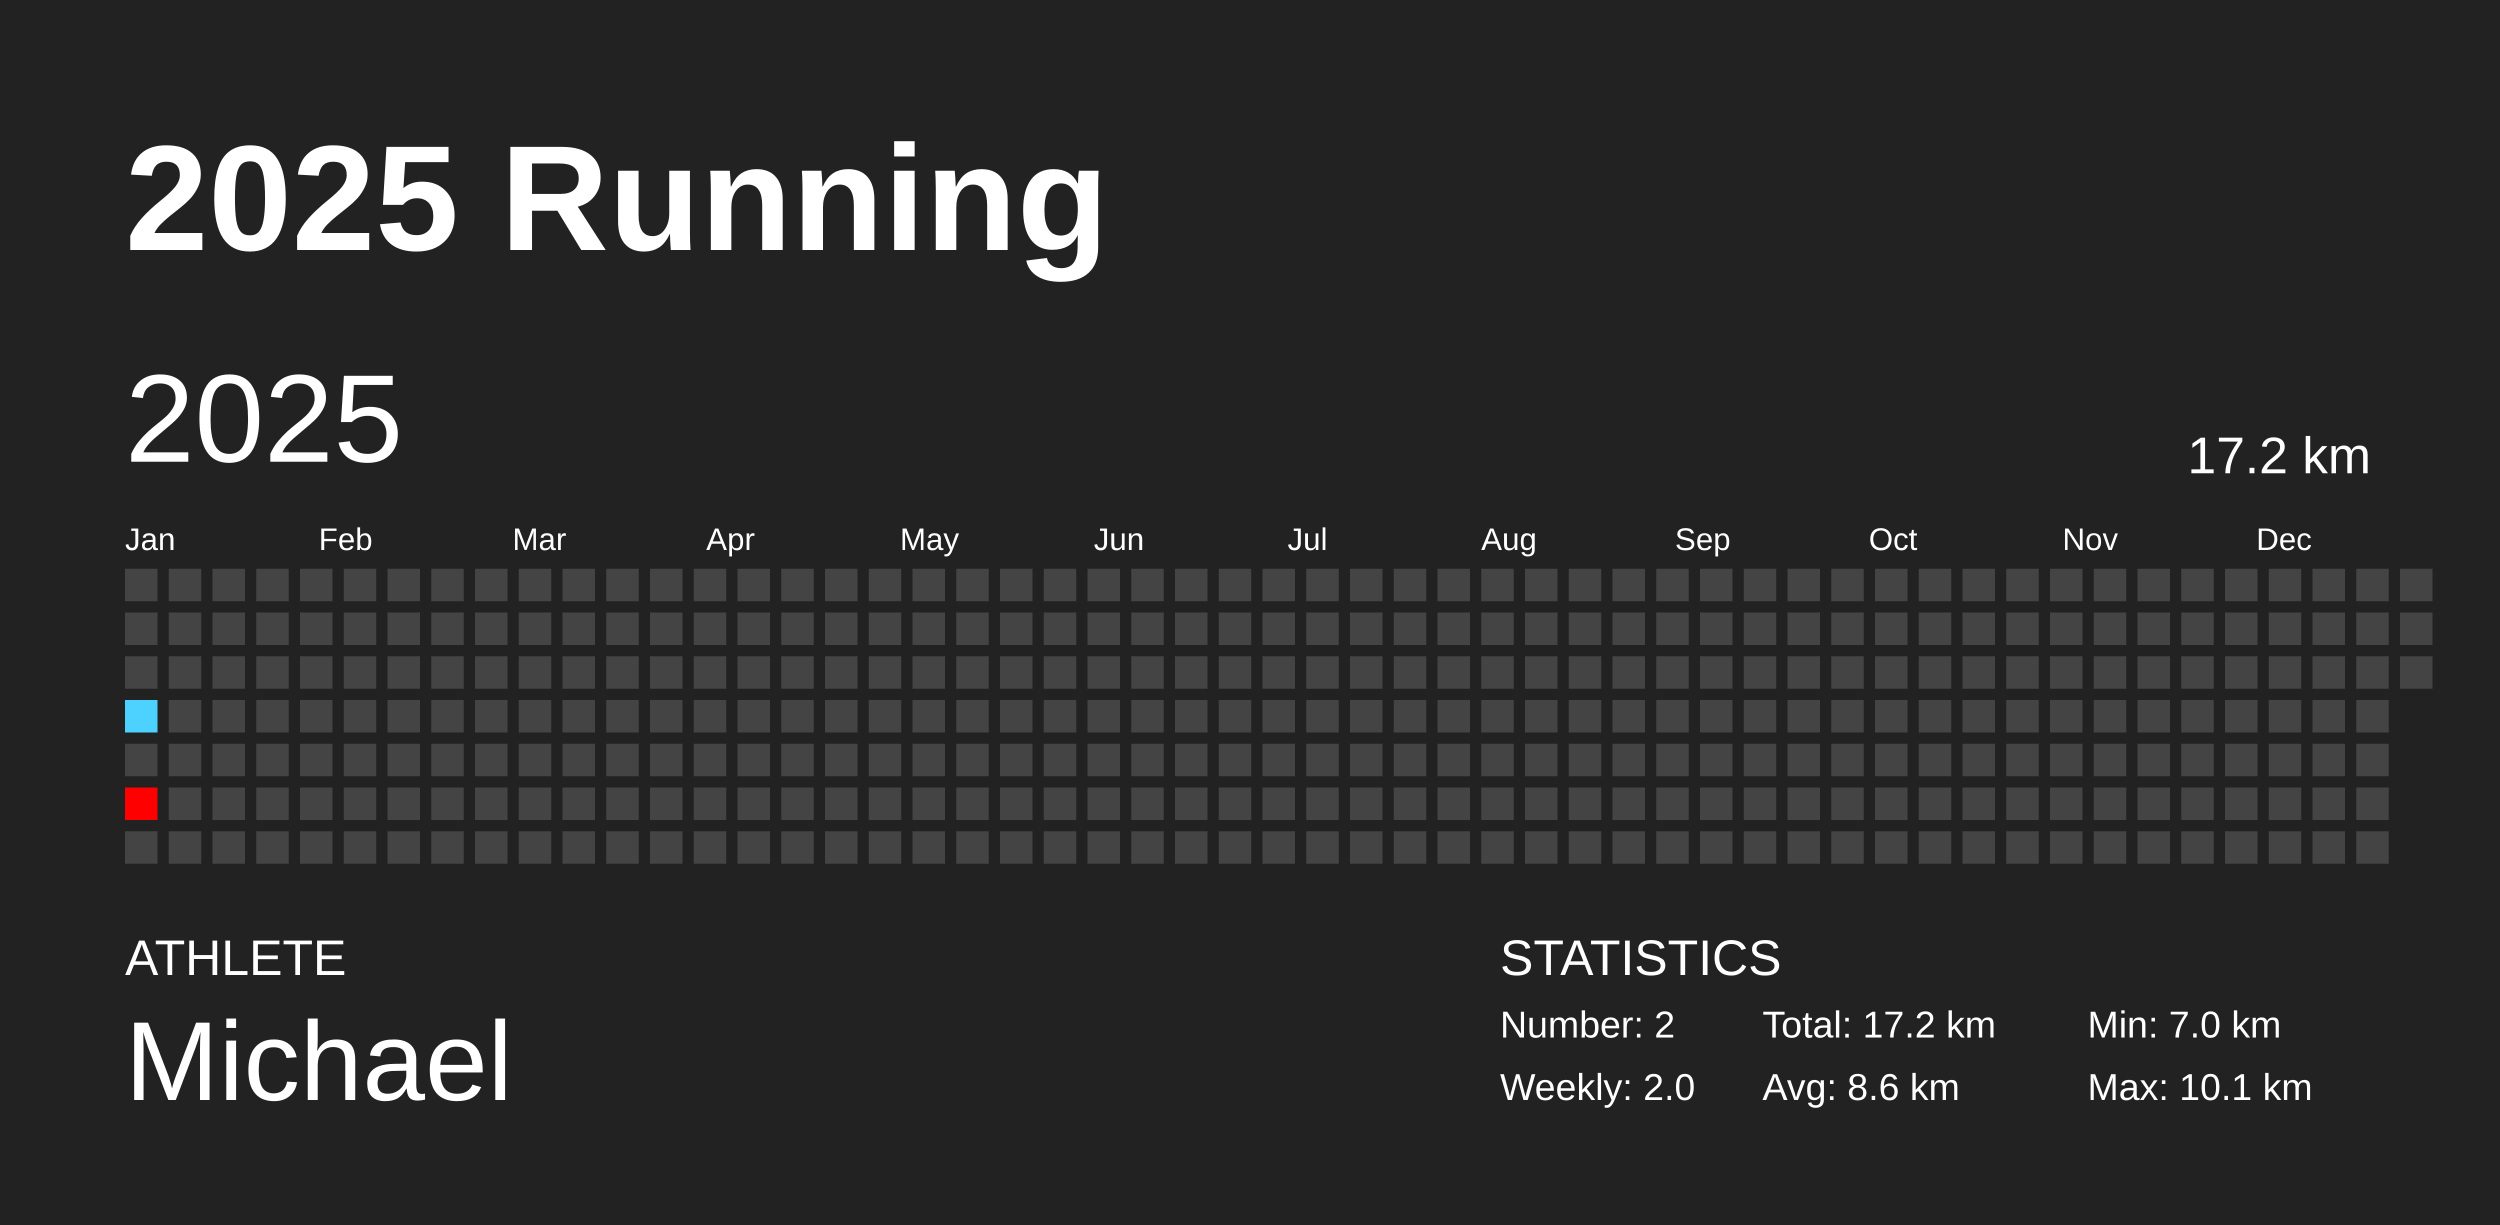
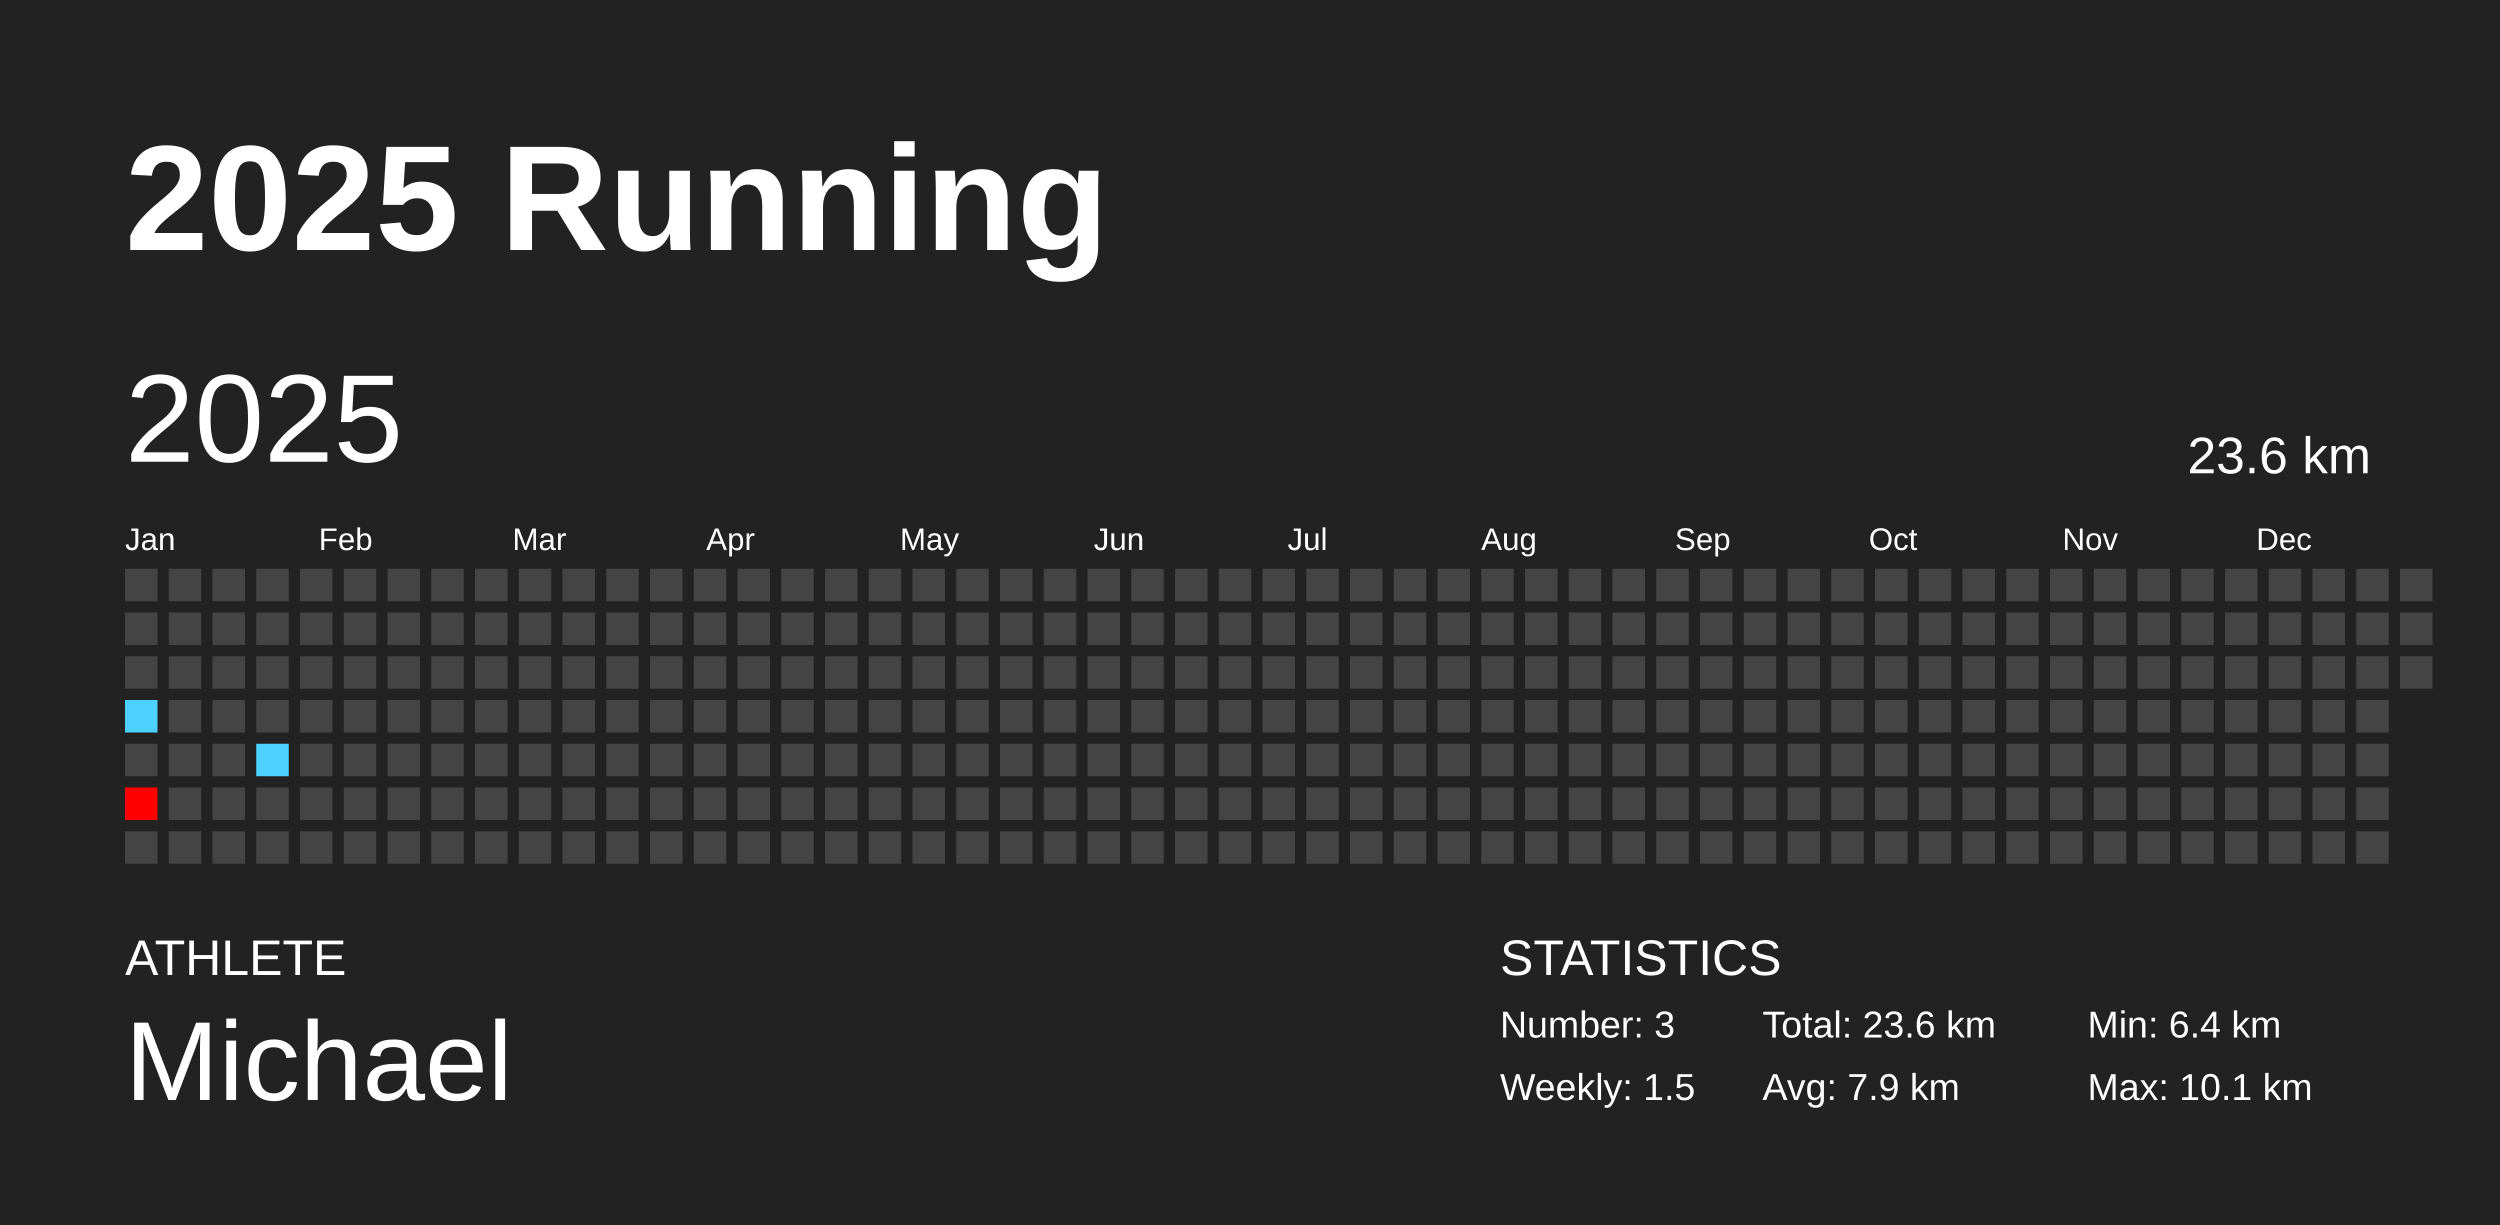
<svg xmlns="http://www.w3.org/2000/svg" baseProfile="full" height="98mm" version="1.1" viewBox="0,0,200,98" width="200mm">
  <defs />
  <rect fill="#222222" height="98" width="200" x="0" y="0" />
  <text fill="#FFFFFF" style="font-size:12px; font-family:Arial; font-weight:bold;" x="10" y="20">2025 Running</text>
  <text fill="#FFFFFF" style="font-size:4px; font-family:Arial" x="10" y="78">ATHLETE</text>
  <text fill="#FFFFFF" style="font-size:9px; font-family:Arial" x="10" y="88">Michael</text>
  <text fill="#FFFFFF" style="font-size:4px; font-family:Arial" x="120" y="78">STATISTICS</text>
-   <text fill="#FFFFFF" style="font-size:3px; font-family:Arial" x="120" y="83">Number: 2</text>
-   <text fill="#FFFFFF" style="font-size:3px; font-family:Arial" x="120" y="88">Weekly: 2.0</text>
-   <text fill="#FFFFFF" style="font-size:3px; font-family:Arial" x="141" y="83">Total: 17.2 km</text>
-   <text fill="#FFFFFF" style="font-size:3px; font-family:Arial" x="141" y="88">Avg: 8.6 km</text>
-   <text fill="#FFFFFF" style="font-size:3px; font-family:Arial" x="167" y="83">Min: 7.0 km</text>
+   <text fill="#FFFFFF" style="font-size:3px; font-family:Arial" x="120" y="83">Number: 3</text>
+   <text fill="#FFFFFF" style="font-size:3px; font-family:Arial" x="120" y="88">Weekly: 1.5</text>
+   <text fill="#FFFFFF" style="font-size:3px; font-family:Arial" x="141" y="83">Total: 23.6 km</text>
+   <text fill="#FFFFFF" style="font-size:3px; font-family:Arial" x="141" y="88">Avg: 7.9 km</text>
+   <text fill="#FFFFFF" style="font-size:3px; font-family:Arial" x="167" y="83">Min: 6.4 km</text>
  <text fill="#FFFFFF" style="font-size:3px; font-family:Arial" x="167" y="88">Max: 10.1 km</text>
  <text dominant-baseline="hanging" fill="#FFFFFF" style="font-size:10.0px; font-family:Arial;" x="10" y="30">2025</text>
-   <text dominant-baseline="hanging" fill="#FFFFFF" style="font-size:4.125px; font-family:Arial;" x="175" y="35">17.2 km</text>
+   <text dominant-baseline="hanging" fill="#FFFFFF" style="font-size:4.125px; font-family:Arial;" x="175" y="35">23.6 km</text>
  <text fill="#FFFFFF" style="font-size:2.5px; font-family:Arial" x="10.0" y="44">Jan</text>
  <text fill="#FFFFFF" style="font-size:2.5px; font-family:Arial" x="25.5" y="44">Feb</text>
  <text fill="#FFFFFF" style="font-size:2.5px; font-family:Arial" x="41.0" y="44">Mar</text>
  <text fill="#FFFFFF" style="font-size:2.5px; font-family:Arial" x="56.5" y="44">Apr</text>
  <text fill="#FFFFFF" style="font-size:2.5px; font-family:Arial" x="72.0" y="44">May</text>
  <text fill="#FFFFFF" style="font-size:2.5px; font-family:Arial" x="87.5" y="44">Jun</text>
  <text fill="#FFFFFF" style="font-size:2.5px; font-family:Arial" x="103.0" y="44">Jul</text>
  <text fill="#FFFFFF" style="font-size:2.5px; font-family:Arial" x="118.5" y="44">Aug</text>
  <text fill="#FFFFFF" style="font-size:2.5px; font-family:Arial" x="134.0" y="44">Sep</text>
  <text fill="#FFFFFF" style="font-size:2.5px; font-family:Arial" x="149.5" y="44">Oct</text>
  <text fill="#FFFFFF" style="font-size:2.5px; font-family:Arial" x="165.0" y="44">Nov</text>
  <text fill="#FFFFFF" style="font-size:2.5px; font-family:Arial" x="180.5" y="44">Dec</text>
  <rect fill="#444444" height="2.6" width="2.6" x="10.0" y="45.5" />
  <rect fill="#444444" height="2.6" width="2.6" x="10.0" y="49.0" />
  <rect fill="#444444" height="2.6" width="2.6" x="10.0" y="52.5" />
  <rect fill="#4dd2ff" height="2.6" width="2.6" x="10.0" y="56.0" />
  <rect fill="#444444" height="2.6" width="2.6" x="10.0" y="59.5" />
  <rect fill="#ff0000" height="2.6" width="2.6" x="10.0" y="63.0" />
  <rect fill="#444444" height="2.6" width="2.6" x="10.0" y="66.5" />
  <rect fill="#444444" height="2.6" width="2.6" x="13.5" y="45.5" />
  <rect fill="#444444" height="2.6" width="2.6" x="13.5" y="49.0" />
  <rect fill="#444444" height="2.6" width="2.6" x="13.5" y="52.5" />
  <rect fill="#444444" height="2.6" width="2.6" x="13.5" y="56.0" />
  <rect fill="#444444" height="2.6" width="2.6" x="13.5" y="59.5" />
  <rect fill="#444444" height="2.6" width="2.6" x="13.5" y="63.0" />
  <rect fill="#444444" height="2.6" width="2.6" x="13.5" y="66.5" />
  <rect fill="#444444" height="2.6" width="2.6" x="17.0" y="45.5" />
  <rect fill="#444444" height="2.6" width="2.6" x="17.0" y="49.0" />
  <rect fill="#444444" height="2.6" width="2.6" x="17.0" y="52.5" />
  <rect fill="#444444" height="2.6" width="2.6" x="17.0" y="56.0" />
  <rect fill="#444444" height="2.6" width="2.6" x="17.0" y="59.5" />
  <rect fill="#444444" height="2.6" width="2.6" x="17.0" y="63.0" />
  <rect fill="#444444" height="2.6" width="2.6" x="17.0" y="66.5" />
  <rect fill="#444444" height="2.6" width="2.6" x="20.5" y="45.5" />
  <rect fill="#444444" height="2.6" width="2.6" x="20.5" y="49.0" />
  <rect fill="#444444" height="2.6" width="2.6" x="20.5" y="52.5" />
  <rect fill="#444444" height="2.6" width="2.6" x="20.5" y="56.0" />
-   <rect fill="#444444" height="2.6" width="2.6" x="20.5" y="59.5" />
+   <rect fill="#4dd2ff" height="2.6" width="2.6" x="20.5" y="59.5" />
  <rect fill="#444444" height="2.6" width="2.6" x="20.5" y="63.0" />
  <rect fill="#444444" height="2.6" width="2.6" x="20.5" y="66.5" />
  <rect fill="#444444" height="2.6" width="2.6" x="24.0" y="45.5" />
  <rect fill="#444444" height="2.6" width="2.6" x="24.0" y="49.0" />
  <rect fill="#444444" height="2.6" width="2.6" x="24.0" y="52.5" />
  <rect fill="#444444" height="2.6" width="2.6" x="24.0" y="56.0" />
  <rect fill="#444444" height="2.6" width="2.6" x="24.0" y="59.5" />
  <rect fill="#444444" height="2.6" width="2.6" x="24.0" y="63.0" />
  <rect fill="#444444" height="2.6" width="2.6" x="24.0" y="66.5" />
  <rect fill="#444444" height="2.6" width="2.6" x="27.5" y="45.5" />
  <rect fill="#444444" height="2.6" width="2.6" x="27.5" y="49.0" />
  <rect fill="#444444" height="2.6" width="2.6" x="27.5" y="52.5" />
  <rect fill="#444444" height="2.6" width="2.6" x="27.5" y="56.0" />
  <rect fill="#444444" height="2.6" width="2.6" x="27.5" y="59.5" />
  <rect fill="#444444" height="2.6" width="2.6" x="27.5" y="63.0" />
  <rect fill="#444444" height="2.6" width="2.6" x="27.5" y="66.5" />
  <rect fill="#444444" height="2.6" width="2.6" x="31.0" y="45.5" />
  <rect fill="#444444" height="2.6" width="2.6" x="31.0" y="49.0" />
  <rect fill="#444444" height="2.6" width="2.6" x="31.0" y="52.5" />
  <rect fill="#444444" height="2.6" width="2.6" x="31.0" y="56.0" />
  <rect fill="#444444" height="2.6" width="2.6" x="31.0" y="59.5" />
  <rect fill="#444444" height="2.6" width="2.6" x="31.0" y="63.0" />
  <rect fill="#444444" height="2.6" width="2.6" x="31.0" y="66.5" />
  <rect fill="#444444" height="2.6" width="2.6" x="34.5" y="45.5" />
  <rect fill="#444444" height="2.6" width="2.6" x="34.5" y="49.0" />
  <rect fill="#444444" height="2.6" width="2.6" x="34.5" y="52.5" />
  <rect fill="#444444" height="2.6" width="2.6" x="34.5" y="56.0" />
  <rect fill="#444444" height="2.6" width="2.6" x="34.5" y="59.5" />
  <rect fill="#444444" height="2.6" width="2.6" x="34.5" y="63.0" />
  <rect fill="#444444" height="2.6" width="2.6" x="34.5" y="66.5" />
  <rect fill="#444444" height="2.6" width="2.6" x="38.0" y="45.5" />
  <rect fill="#444444" height="2.6" width="2.6" x="38.0" y="49.0" />
  <rect fill="#444444" height="2.6" width="2.6" x="38.0" y="52.5" />
  <rect fill="#444444" height="2.6" width="2.6" x="38.0" y="56.0" />
  <rect fill="#444444" height="2.6" width="2.6" x="38.0" y="59.5" />
  <rect fill="#444444" height="2.6" width="2.6" x="38.0" y="63.0" />
  <rect fill="#444444" height="2.6" width="2.6" x="38.0" y="66.5" />
  <rect fill="#444444" height="2.6" width="2.6" x="41.5" y="45.5" />
  <rect fill="#444444" height="2.6" width="2.6" x="41.5" y="49.0" />
  <rect fill="#444444" height="2.6" width="2.6" x="41.5" y="52.5" />
  <rect fill="#444444" height="2.6" width="2.6" x="41.5" y="56.0" />
  <rect fill="#444444" height="2.6" width="2.6" x="41.5" y="59.5" />
  <rect fill="#444444" height="2.6" width="2.6" x="41.5" y="63.0" />
  <rect fill="#444444" height="2.6" width="2.6" x="41.5" y="66.5" />
  <rect fill="#444444" height="2.6" width="2.6" x="45.0" y="45.5" />
  <rect fill="#444444" height="2.6" width="2.6" x="45.0" y="49.0" />
  <rect fill="#444444" height="2.6" width="2.6" x="45.0" y="52.5" />
  <rect fill="#444444" height="2.6" width="2.6" x="45.0" y="56.0" />
  <rect fill="#444444" height="2.6" width="2.6" x="45.0" y="59.5" />
  <rect fill="#444444" height="2.6" width="2.6" x="45.0" y="63.0" />
  <rect fill="#444444" height="2.6" width="2.6" x="45.0" y="66.5" />
  <rect fill="#444444" height="2.6" width="2.6" x="48.5" y="45.5" />
  <rect fill="#444444" height="2.6" width="2.6" x="48.5" y="49.0" />
  <rect fill="#444444" height="2.6" width="2.6" x="48.5" y="52.5" />
  <rect fill="#444444" height="2.6" width="2.6" x="48.5" y="56.0" />
  <rect fill="#444444" height="2.6" width="2.6" x="48.5" y="59.5" />
  <rect fill="#444444" height="2.6" width="2.6" x="48.5" y="63.0" />
  <rect fill="#444444" height="2.6" width="2.6" x="48.5" y="66.5" />
  <rect fill="#444444" height="2.6" width="2.6" x="52.0" y="45.5" />
  <rect fill="#444444" height="2.6" width="2.6" x="52.0" y="49.0" />
  <rect fill="#444444" height="2.6" width="2.6" x="52.0" y="52.5" />
  <rect fill="#444444" height="2.6" width="2.6" x="52.0" y="56.0" />
  <rect fill="#444444" height="2.6" width="2.6" x="52.0" y="59.5" />
  <rect fill="#444444" height="2.6" width="2.6" x="52.0" y="63.0" />
  <rect fill="#444444" height="2.6" width="2.6" x="52.0" y="66.5" />
  <rect fill="#444444" height="2.6" width="2.6" x="55.5" y="45.5" />
  <rect fill="#444444" height="2.6" width="2.6" x="55.5" y="49.0" />
  <rect fill="#444444" height="2.6" width="2.6" x="55.5" y="52.5" />
  <rect fill="#444444" height="2.6" width="2.6" x="55.5" y="56.0" />
  <rect fill="#444444" height="2.6" width="2.6" x="55.5" y="59.5" />
  <rect fill="#444444" height="2.6" width="2.6" x="55.5" y="63.0" />
  <rect fill="#444444" height="2.6" width="2.6" x="55.5" y="66.5" />
  <rect fill="#444444" height="2.6" width="2.6" x="59.0" y="45.5" />
  <rect fill="#444444" height="2.6" width="2.6" x="59.0" y="49.0" />
  <rect fill="#444444" height="2.6" width="2.6" x="59.0" y="52.5" />
  <rect fill="#444444" height="2.6" width="2.6" x="59.0" y="56.0" />
  <rect fill="#444444" height="2.6" width="2.6" x="59.0" y="59.5" />
  <rect fill="#444444" height="2.6" width="2.6" x="59.0" y="63.0" />
  <rect fill="#444444" height="2.6" width="2.6" x="59.0" y="66.5" />
  <rect fill="#444444" height="2.6" width="2.6" x="62.5" y="45.5" />
  <rect fill="#444444" height="2.6" width="2.6" x="62.5" y="49.0" />
  <rect fill="#444444" height="2.6" width="2.6" x="62.5" y="52.5" />
  <rect fill="#444444" height="2.6" width="2.6" x="62.5" y="56.0" />
  <rect fill="#444444" height="2.6" width="2.6" x="62.5" y="59.5" />
  <rect fill="#444444" height="2.6" width="2.6" x="62.5" y="63.0" />
  <rect fill="#444444" height="2.6" width="2.6" x="62.5" y="66.5" />
  <rect fill="#444444" height="2.6" width="2.6" x="66.0" y="45.5" />
  <rect fill="#444444" height="2.6" width="2.6" x="66.0" y="49.0" />
  <rect fill="#444444" height="2.6" width="2.6" x="66.0" y="52.5" />
  <rect fill="#444444" height="2.6" width="2.6" x="66.0" y="56.0" />
  <rect fill="#444444" height="2.6" width="2.6" x="66.0" y="59.5" />
  <rect fill="#444444" height="2.6" width="2.6" x="66.0" y="63.0" />
  <rect fill="#444444" height="2.6" width="2.6" x="66.0" y="66.5" />
  <rect fill="#444444" height="2.6" width="2.6" x="69.5" y="45.5" />
  <rect fill="#444444" height="2.6" width="2.6" x="69.5" y="49.0" />
  <rect fill="#444444" height="2.6" width="2.6" x="69.5" y="52.5" />
  <rect fill="#444444" height="2.6" width="2.6" x="69.5" y="56.0" />
  <rect fill="#444444" height="2.6" width="2.6" x="69.5" y="59.5" />
  <rect fill="#444444" height="2.6" width="2.6" x="69.5" y="63.0" />
  <rect fill="#444444" height="2.6" width="2.6" x="69.5" y="66.5" />
  <rect fill="#444444" height="2.6" width="2.6" x="73.0" y="45.5" />
  <rect fill="#444444" height="2.6" width="2.6" x="73.0" y="49.0" />
  <rect fill="#444444" height="2.6" width="2.6" x="73.0" y="52.5" />
  <rect fill="#444444" height="2.6" width="2.6" x="73.0" y="56.0" />
  <rect fill="#444444" height="2.6" width="2.6" x="73.0" y="59.5" />
  <rect fill="#444444" height="2.6" width="2.6" x="73.0" y="63.0" />
  <rect fill="#444444" height="2.6" width="2.6" x="73.0" y="66.5" />
  <rect fill="#444444" height="2.6" width="2.6" x="76.5" y="45.5" />
  <rect fill="#444444" height="2.6" width="2.6" x="76.5" y="49.0" />
  <rect fill="#444444" height="2.6" width="2.6" x="76.5" y="52.5" />
  <rect fill="#444444" height="2.6" width="2.6" x="76.5" y="56.0" />
  <rect fill="#444444" height="2.6" width="2.6" x="76.5" y="59.5" />
  <rect fill="#444444" height="2.6" width="2.6" x="76.5" y="63.0" />
  <rect fill="#444444" height="2.6" width="2.6" x="76.5" y="66.5" />
  <rect fill="#444444" height="2.6" width="2.6" x="80.0" y="45.5" />
  <rect fill="#444444" height="2.6" width="2.6" x="80.0" y="49.0" />
  <rect fill="#444444" height="2.6" width="2.6" x="80.0" y="52.5" />
  <rect fill="#444444" height="2.6" width="2.6" x="80.0" y="56.0" />
  <rect fill="#444444" height="2.6" width="2.6" x="80.0" y="59.5" />
  <rect fill="#444444" height="2.6" width="2.6" x="80.0" y="63.0" />
  <rect fill="#444444" height="2.6" width="2.6" x="80.0" y="66.5" />
  <rect fill="#444444" height="2.6" width="2.6" x="83.5" y="45.5" />
  <rect fill="#444444" height="2.6" width="2.6" x="83.5" y="49.0" />
  <rect fill="#444444" height="2.6" width="2.6" x="83.5" y="52.5" />
  <rect fill="#444444" height="2.6" width="2.6" x="83.5" y="56.0" />
  <rect fill="#444444" height="2.6" width="2.6" x="83.5" y="59.5" />
  <rect fill="#444444" height="2.6" width="2.6" x="83.5" y="63.0" />
  <rect fill="#444444" height="2.6" width="2.6" x="83.5" y="66.5" />
  <rect fill="#444444" height="2.6" width="2.6" x="87.0" y="45.5" />
  <rect fill="#444444" height="2.6" width="2.6" x="87.0" y="49.0" />
  <rect fill="#444444" height="2.6" width="2.6" x="87.0" y="52.5" />
  <rect fill="#444444" height="2.6" width="2.6" x="87.0" y="56.0" />
  <rect fill="#444444" height="2.6" width="2.6" x="87.0" y="59.5" />
  <rect fill="#444444" height="2.6" width="2.6" x="87.0" y="63.0" />
  <rect fill="#444444" height="2.6" width="2.6" x="87.0" y="66.5" />
  <rect fill="#444444" height="2.6" width="2.6" x="90.5" y="45.5" />
  <rect fill="#444444" height="2.6" width="2.6" x="90.5" y="49.0" />
  <rect fill="#444444" height="2.6" width="2.6" x="90.5" y="52.5" />
  <rect fill="#444444" height="2.6" width="2.6" x="90.5" y="56.0" />
  <rect fill="#444444" height="2.6" width="2.6" x="90.5" y="59.5" />
  <rect fill="#444444" height="2.6" width="2.6" x="90.5" y="63.0" />
  <rect fill="#444444" height="2.6" width="2.6" x="90.5" y="66.5" />
  <rect fill="#444444" height="2.6" width="2.6" x="94.0" y="45.5" />
  <rect fill="#444444" height="2.6" width="2.6" x="94.0" y="49.0" />
  <rect fill="#444444" height="2.6" width="2.6" x="94.0" y="52.5" />
  <rect fill="#444444" height="2.6" width="2.6" x="94.0" y="56.0" />
  <rect fill="#444444" height="2.6" width="2.6" x="94.0" y="59.5" />
  <rect fill="#444444" height="2.6" width="2.6" x="94.0" y="63.0" />
  <rect fill="#444444" height="2.6" width="2.6" x="94.0" y="66.5" />
  <rect fill="#444444" height="2.6" width="2.6" x="97.5" y="45.5" />
  <rect fill="#444444" height="2.6" width="2.6" x="97.5" y="49.0" />
  <rect fill="#444444" height="2.6" width="2.6" x="97.5" y="52.5" />
  <rect fill="#444444" height="2.6" width="2.6" x="97.5" y="56.0" />
  <rect fill="#444444" height="2.6" width="2.6" x="97.5" y="59.5" />
  <rect fill="#444444" height="2.6" width="2.6" x="97.5" y="63.0" />
  <rect fill="#444444" height="2.6" width="2.6" x="97.5" y="66.5" />
  <rect fill="#444444" height="2.6" width="2.6" x="101.0" y="45.5" />
  <rect fill="#444444" height="2.6" width="2.6" x="101.0" y="49.0" />
  <rect fill="#444444" height="2.6" width="2.6" x="101.0" y="52.5" />
  <rect fill="#444444" height="2.6" width="2.6" x="101.0" y="56.0" />
  <rect fill="#444444" height="2.6" width="2.6" x="101.0" y="59.5" />
  <rect fill="#444444" height="2.6" width="2.6" x="101.0" y="63.0" />
  <rect fill="#444444" height="2.6" width="2.6" x="101.0" y="66.5" />
  <rect fill="#444444" height="2.6" width="2.6" x="104.5" y="45.5" />
  <rect fill="#444444" height="2.6" width="2.6" x="104.5" y="49.0" />
  <rect fill="#444444" height="2.6" width="2.6" x="104.5" y="52.5" />
  <rect fill="#444444" height="2.6" width="2.6" x="104.5" y="56.0" />
  <rect fill="#444444" height="2.6" width="2.6" x="104.5" y="59.5" />
  <rect fill="#444444" height="2.6" width="2.6" x="104.5" y="63.0" />
  <rect fill="#444444" height="2.6" width="2.6" x="104.5" y="66.5" />
  <rect fill="#444444" height="2.6" width="2.6" x="108.0" y="45.5" />
  <rect fill="#444444" height="2.6" width="2.6" x="108.0" y="49.0" />
  <rect fill="#444444" height="2.6" width="2.6" x="108.0" y="52.5" />
  <rect fill="#444444" height="2.6" width="2.6" x="108.0" y="56.0" />
  <rect fill="#444444" height="2.6" width="2.6" x="108.0" y="59.5" />
  <rect fill="#444444" height="2.6" width="2.6" x="108.0" y="63.0" />
  <rect fill="#444444" height="2.6" width="2.6" x="108.0" y="66.5" />
  <rect fill="#444444" height="2.6" width="2.6" x="111.5" y="45.5" />
  <rect fill="#444444" height="2.6" width="2.6" x="111.5" y="49.0" />
  <rect fill="#444444" height="2.6" width="2.6" x="111.5" y="52.5" />
  <rect fill="#444444" height="2.6" width="2.6" x="111.5" y="56.0" />
  <rect fill="#444444" height="2.6" width="2.6" x="111.5" y="59.5" />
  <rect fill="#444444" height="2.6" width="2.6" x="111.5" y="63.0" />
  <rect fill="#444444" height="2.6" width="2.6" x="111.5" y="66.5" />
  <rect fill="#444444" height="2.6" width="2.6" x="115.0" y="45.5" />
  <rect fill="#444444" height="2.6" width="2.6" x="115.0" y="49.0" />
  <rect fill="#444444" height="2.6" width="2.6" x="115.0" y="52.5" />
  <rect fill="#444444" height="2.6" width="2.6" x="115.0" y="56.0" />
  <rect fill="#444444" height="2.6" width="2.6" x="115.0" y="59.5" />
  <rect fill="#444444" height="2.6" width="2.6" x="115.0" y="63.0" />
  <rect fill="#444444" height="2.6" width="2.6" x="115.0" y="66.5" />
  <rect fill="#444444" height="2.6" width="2.6" x="118.5" y="45.5" />
  <rect fill="#444444" height="2.6" width="2.6" x="118.5" y="49.0" />
  <rect fill="#444444" height="2.6" width="2.6" x="118.5" y="52.5" />
  <rect fill="#444444" height="2.6" width="2.6" x="118.5" y="56.0" />
  <rect fill="#444444" height="2.6" width="2.6" x="118.5" y="59.5" />
  <rect fill="#444444" height="2.6" width="2.6" x="118.5" y="63.0" />
  <rect fill="#444444" height="2.6" width="2.6" x="118.5" y="66.5" />
  <rect fill="#444444" height="2.6" width="2.6" x="122.0" y="45.5" />
  <rect fill="#444444" height="2.6" width="2.6" x="122.0" y="49.0" />
  <rect fill="#444444" height="2.6" width="2.6" x="122.0" y="52.5" />
  <rect fill="#444444" height="2.6" width="2.6" x="122.0" y="56.0" />
  <rect fill="#444444" height="2.6" width="2.6" x="122.0" y="59.5" />
  <rect fill="#444444" height="2.6" width="2.6" x="122.0" y="63.0" />
  <rect fill="#444444" height="2.6" width="2.6" x="122.0" y="66.5" />
  <rect fill="#444444" height="2.6" width="2.6" x="125.5" y="45.5" />
  <rect fill="#444444" height="2.6" width="2.6" x="125.5" y="49.0" />
  <rect fill="#444444" height="2.6" width="2.6" x="125.5" y="52.5" />
  <rect fill="#444444" height="2.6" width="2.6" x="125.5" y="56.0" />
  <rect fill="#444444" height="2.6" width="2.6" x="125.5" y="59.5" />
  <rect fill="#444444" height="2.6" width="2.6" x="125.5" y="63.0" />
  <rect fill="#444444" height="2.6" width="2.6" x="125.5" y="66.5" />
  <rect fill="#444444" height="2.6" width="2.6" x="129.0" y="45.5" />
  <rect fill="#444444" height="2.6" width="2.6" x="129.0" y="49.0" />
  <rect fill="#444444" height="2.6" width="2.6" x="129.0" y="52.5" />
  <rect fill="#444444" height="2.6" width="2.6" x="129.0" y="56.0" />
  <rect fill="#444444" height="2.6" width="2.6" x="129.0" y="59.5" />
  <rect fill="#444444" height="2.6" width="2.6" x="129.0" y="63.0" />
  <rect fill="#444444" height="2.6" width="2.6" x="129.0" y="66.5" />
  <rect fill="#444444" height="2.6" width="2.6" x="132.5" y="45.5" />
  <rect fill="#444444" height="2.6" width="2.6" x="132.5" y="49.0" />
  <rect fill="#444444" height="2.6" width="2.6" x="132.5" y="52.5" />
  <rect fill="#444444" height="2.6" width="2.6" x="132.5" y="56.0" />
  <rect fill="#444444" height="2.6" width="2.6" x="132.5" y="59.5" />
  <rect fill="#444444" height="2.6" width="2.6" x="132.5" y="63.0" />
  <rect fill="#444444" height="2.6" width="2.6" x="132.5" y="66.5" />
  <rect fill="#444444" height="2.6" width="2.6" x="136.0" y="45.5" />
  <rect fill="#444444" height="2.6" width="2.6" x="136.0" y="49.0" />
  <rect fill="#444444" height="2.6" width="2.6" x="136.0" y="52.5" />
  <rect fill="#444444" height="2.6" width="2.6" x="136.0" y="56.0" />
  <rect fill="#444444" height="2.6" width="2.6" x="136.0" y="59.5" />
  <rect fill="#444444" height="2.6" width="2.6" x="136.0" y="63.0" />
  <rect fill="#444444" height="2.6" width="2.6" x="136.0" y="66.5" />
  <rect fill="#444444" height="2.6" width="2.6" x="139.5" y="45.5" />
  <rect fill="#444444" height="2.6" width="2.6" x="139.5" y="49.0" />
  <rect fill="#444444" height="2.6" width="2.6" x="139.5" y="52.5" />
  <rect fill="#444444" height="2.6" width="2.6" x="139.5" y="56.0" />
  <rect fill="#444444" height="2.6" width="2.6" x="139.5" y="59.5" />
  <rect fill="#444444" height="2.6" width="2.6" x="139.5" y="63.0" />
  <rect fill="#444444" height="2.6" width="2.6" x="139.5" y="66.5" />
  <rect fill="#444444" height="2.6" width="2.6" x="143.0" y="45.5" />
  <rect fill="#444444" height="2.6" width="2.6" x="143.0" y="49.0" />
  <rect fill="#444444" height="2.6" width="2.6" x="143.0" y="52.5" />
  <rect fill="#444444" height="2.6" width="2.6" x="143.0" y="56.0" />
  <rect fill="#444444" height="2.6" width="2.6" x="143.0" y="59.5" />
  <rect fill="#444444" height="2.6" width="2.6" x="143.0" y="63.0" />
  <rect fill="#444444" height="2.6" width="2.6" x="143.0" y="66.5" />
  <rect fill="#444444" height="2.6" width="2.6" x="146.5" y="45.5" />
  <rect fill="#444444" height="2.6" width="2.6" x="146.5" y="49.0" />
  <rect fill="#444444" height="2.6" width="2.6" x="146.5" y="52.5" />
  <rect fill="#444444" height="2.6" width="2.6" x="146.5" y="56.0" />
  <rect fill="#444444" height="2.6" width="2.6" x="146.5" y="59.5" />
  <rect fill="#444444" height="2.6" width="2.6" x="146.5" y="63.0" />
  <rect fill="#444444" height="2.6" width="2.6" x="146.5" y="66.5" />
  <rect fill="#444444" height="2.6" width="2.6" x="150.0" y="45.5" />
  <rect fill="#444444" height="2.6" width="2.6" x="150.0" y="49.0" />
  <rect fill="#444444" height="2.6" width="2.6" x="150.0" y="52.5" />
  <rect fill="#444444" height="2.6" width="2.6" x="150.0" y="56.0" />
  <rect fill="#444444" height="2.6" width="2.6" x="150.0" y="59.5" />
  <rect fill="#444444" height="2.6" width="2.6" x="150.0" y="63.0" />
  <rect fill="#444444" height="2.6" width="2.6" x="150.0" y="66.5" />
  <rect fill="#444444" height="2.6" width="2.6" x="153.5" y="45.5" />
  <rect fill="#444444" height="2.6" width="2.6" x="153.5" y="49.0" />
  <rect fill="#444444" height="2.6" width="2.6" x="153.5" y="52.5" />
  <rect fill="#444444" height="2.6" width="2.6" x="153.5" y="56.0" />
  <rect fill="#444444" height="2.6" width="2.6" x="153.5" y="59.5" />
  <rect fill="#444444" height="2.6" width="2.6" x="153.5" y="63.0" />
  <rect fill="#444444" height="2.6" width="2.6" x="153.5" y="66.5" />
  <rect fill="#444444" height="2.6" width="2.6" x="157.0" y="45.5" />
  <rect fill="#444444" height="2.6" width="2.6" x="157.0" y="49.0" />
  <rect fill="#444444" height="2.6" width="2.6" x="157.0" y="52.5" />
  <rect fill="#444444" height="2.6" width="2.6" x="157.0" y="56.0" />
  <rect fill="#444444" height="2.6" width="2.6" x="157.0" y="59.5" />
  <rect fill="#444444" height="2.6" width="2.6" x="157.0" y="63.0" />
  <rect fill="#444444" height="2.6" width="2.6" x="157.0" y="66.5" />
  <rect fill="#444444" height="2.6" width="2.6" x="160.5" y="45.5" />
  <rect fill="#444444" height="2.6" width="2.6" x="160.5" y="49.0" />
  <rect fill="#444444" height="2.6" width="2.6" x="160.5" y="52.5" />
  <rect fill="#444444" height="2.6" width="2.6" x="160.5" y="56.0" />
  <rect fill="#444444" height="2.6" width="2.6" x="160.5" y="59.5" />
  <rect fill="#444444" height="2.6" width="2.6" x="160.5" y="63.0" />
  <rect fill="#444444" height="2.6" width="2.6" x="160.5" y="66.5" />
  <rect fill="#444444" height="2.6" width="2.6" x="164.0" y="45.5" />
  <rect fill="#444444" height="2.6" width="2.6" x="164.0" y="49.0" />
  <rect fill="#444444" height="2.6" width="2.6" x="164.0" y="52.5" />
  <rect fill="#444444" height="2.6" width="2.6" x="164.0" y="56.0" />
  <rect fill="#444444" height="2.6" width="2.6" x="164.0" y="59.5" />
  <rect fill="#444444" height="2.6" width="2.6" x="164.0" y="63.0" />
  <rect fill="#444444" height="2.6" width="2.6" x="164.0" y="66.5" />
  <rect fill="#444444" height="2.6" width="2.6" x="167.5" y="45.5" />
  <rect fill="#444444" height="2.6" width="2.6" x="167.5" y="49.0" />
  <rect fill="#444444" height="2.6" width="2.6" x="167.5" y="52.5" />
  <rect fill="#444444" height="2.6" width="2.6" x="167.5" y="56.0" />
  <rect fill="#444444" height="2.6" width="2.6" x="167.5" y="59.5" />
  <rect fill="#444444" height="2.6" width="2.6" x="167.5" y="63.0" />
  <rect fill="#444444" height="2.6" width="2.6" x="167.5" y="66.5" />
  <rect fill="#444444" height="2.6" width="2.6" x="171.0" y="45.5" />
  <rect fill="#444444" height="2.6" width="2.6" x="171.0" y="49.0" />
  <rect fill="#444444" height="2.6" width="2.6" x="171.0" y="52.5" />
  <rect fill="#444444" height="2.6" width="2.6" x="171.0" y="56.0" />
  <rect fill="#444444" height="2.6" width="2.6" x="171.0" y="59.5" />
  <rect fill="#444444" height="2.6" width="2.6" x="171.0" y="63.0" />
  <rect fill="#444444" height="2.6" width="2.6" x="171.0" y="66.5" />
  <rect fill="#444444" height="2.6" width="2.6" x="174.5" y="45.5" />
  <rect fill="#444444" height="2.6" width="2.6" x="174.5" y="49.0" />
  <rect fill="#444444" height="2.6" width="2.6" x="174.5" y="52.5" />
  <rect fill="#444444" height="2.6" width="2.6" x="174.5" y="56.0" />
  <rect fill="#444444" height="2.6" width="2.6" x="174.5" y="59.5" />
  <rect fill="#444444" height="2.6" width="2.6" x="174.5" y="63.0" />
  <rect fill="#444444" height="2.6" width="2.6" x="174.5" y="66.5" />
  <rect fill="#444444" height="2.6" width="2.6" x="178.0" y="45.5" />
  <rect fill="#444444" height="2.6" width="2.6" x="178.0" y="49.0" />
  <rect fill="#444444" height="2.6" width="2.6" x="178.0" y="52.5" />
  <rect fill="#444444" height="2.6" width="2.6" x="178.0" y="56.0" />
  <rect fill="#444444" height="2.6" width="2.6" x="178.0" y="59.5" />
  <rect fill="#444444" height="2.6" width="2.6" x="178.0" y="63.0" />
  <rect fill="#444444" height="2.6" width="2.6" x="178.0" y="66.5" />
  <rect fill="#444444" height="2.6" width="2.6" x="181.5" y="45.5" />
  <rect fill="#444444" height="2.6" width="2.6" x="181.5" y="49.0" />
  <rect fill="#444444" height="2.6" width="2.6" x="181.5" y="52.5" />
  <rect fill="#444444" height="2.6" width="2.6" x="181.5" y="56.0" />
  <rect fill="#444444" height="2.6" width="2.6" x="181.5" y="59.5" />
  <rect fill="#444444" height="2.6" width="2.6" x="181.5" y="63.0" />
  <rect fill="#444444" height="2.6" width="2.6" x="181.5" y="66.5" />
  <rect fill="#444444" height="2.6" width="2.6" x="185.0" y="45.5" />
  <rect fill="#444444" height="2.6" width="2.6" x="185.0" y="49.0" />
  <rect fill="#444444" height="2.6" width="2.6" x="185.0" y="52.5" />
  <rect fill="#444444" height="2.6" width="2.6" x="185.0" y="56.0" />
  <rect fill="#444444" height="2.6" width="2.6" x="185.0" y="59.5" />
  <rect fill="#444444" height="2.6" width="2.6" x="185.0" y="63.0" />
  <rect fill="#444444" height="2.6" width="2.6" x="185.0" y="66.5" />
  <rect fill="#444444" height="2.6" width="2.6" x="188.5" y="45.5" />
  <rect fill="#444444" height="2.6" width="2.6" x="188.5" y="49.0" />
  <rect fill="#444444" height="2.6" width="2.6" x="188.5" y="52.5" />
  <rect fill="#444444" height="2.6" width="2.6" x="188.5" y="56.0" />
  <rect fill="#444444" height="2.6" width="2.6" x="188.5" y="59.5" />
  <rect fill="#444444" height="2.6" width="2.6" x="188.5" y="63.0" />
  <rect fill="#444444" height="2.6" width="2.6" x="188.5" y="66.5" />
  <rect fill="#444444" height="2.6" width="2.6" x="192.0" y="45.5" />
  <rect fill="#444444" height="2.6" width="2.6" x="192.0" y="49.0" />
  <rect fill="#444444" height="2.6" width="2.6" x="192.0" y="52.5" />
</svg>
